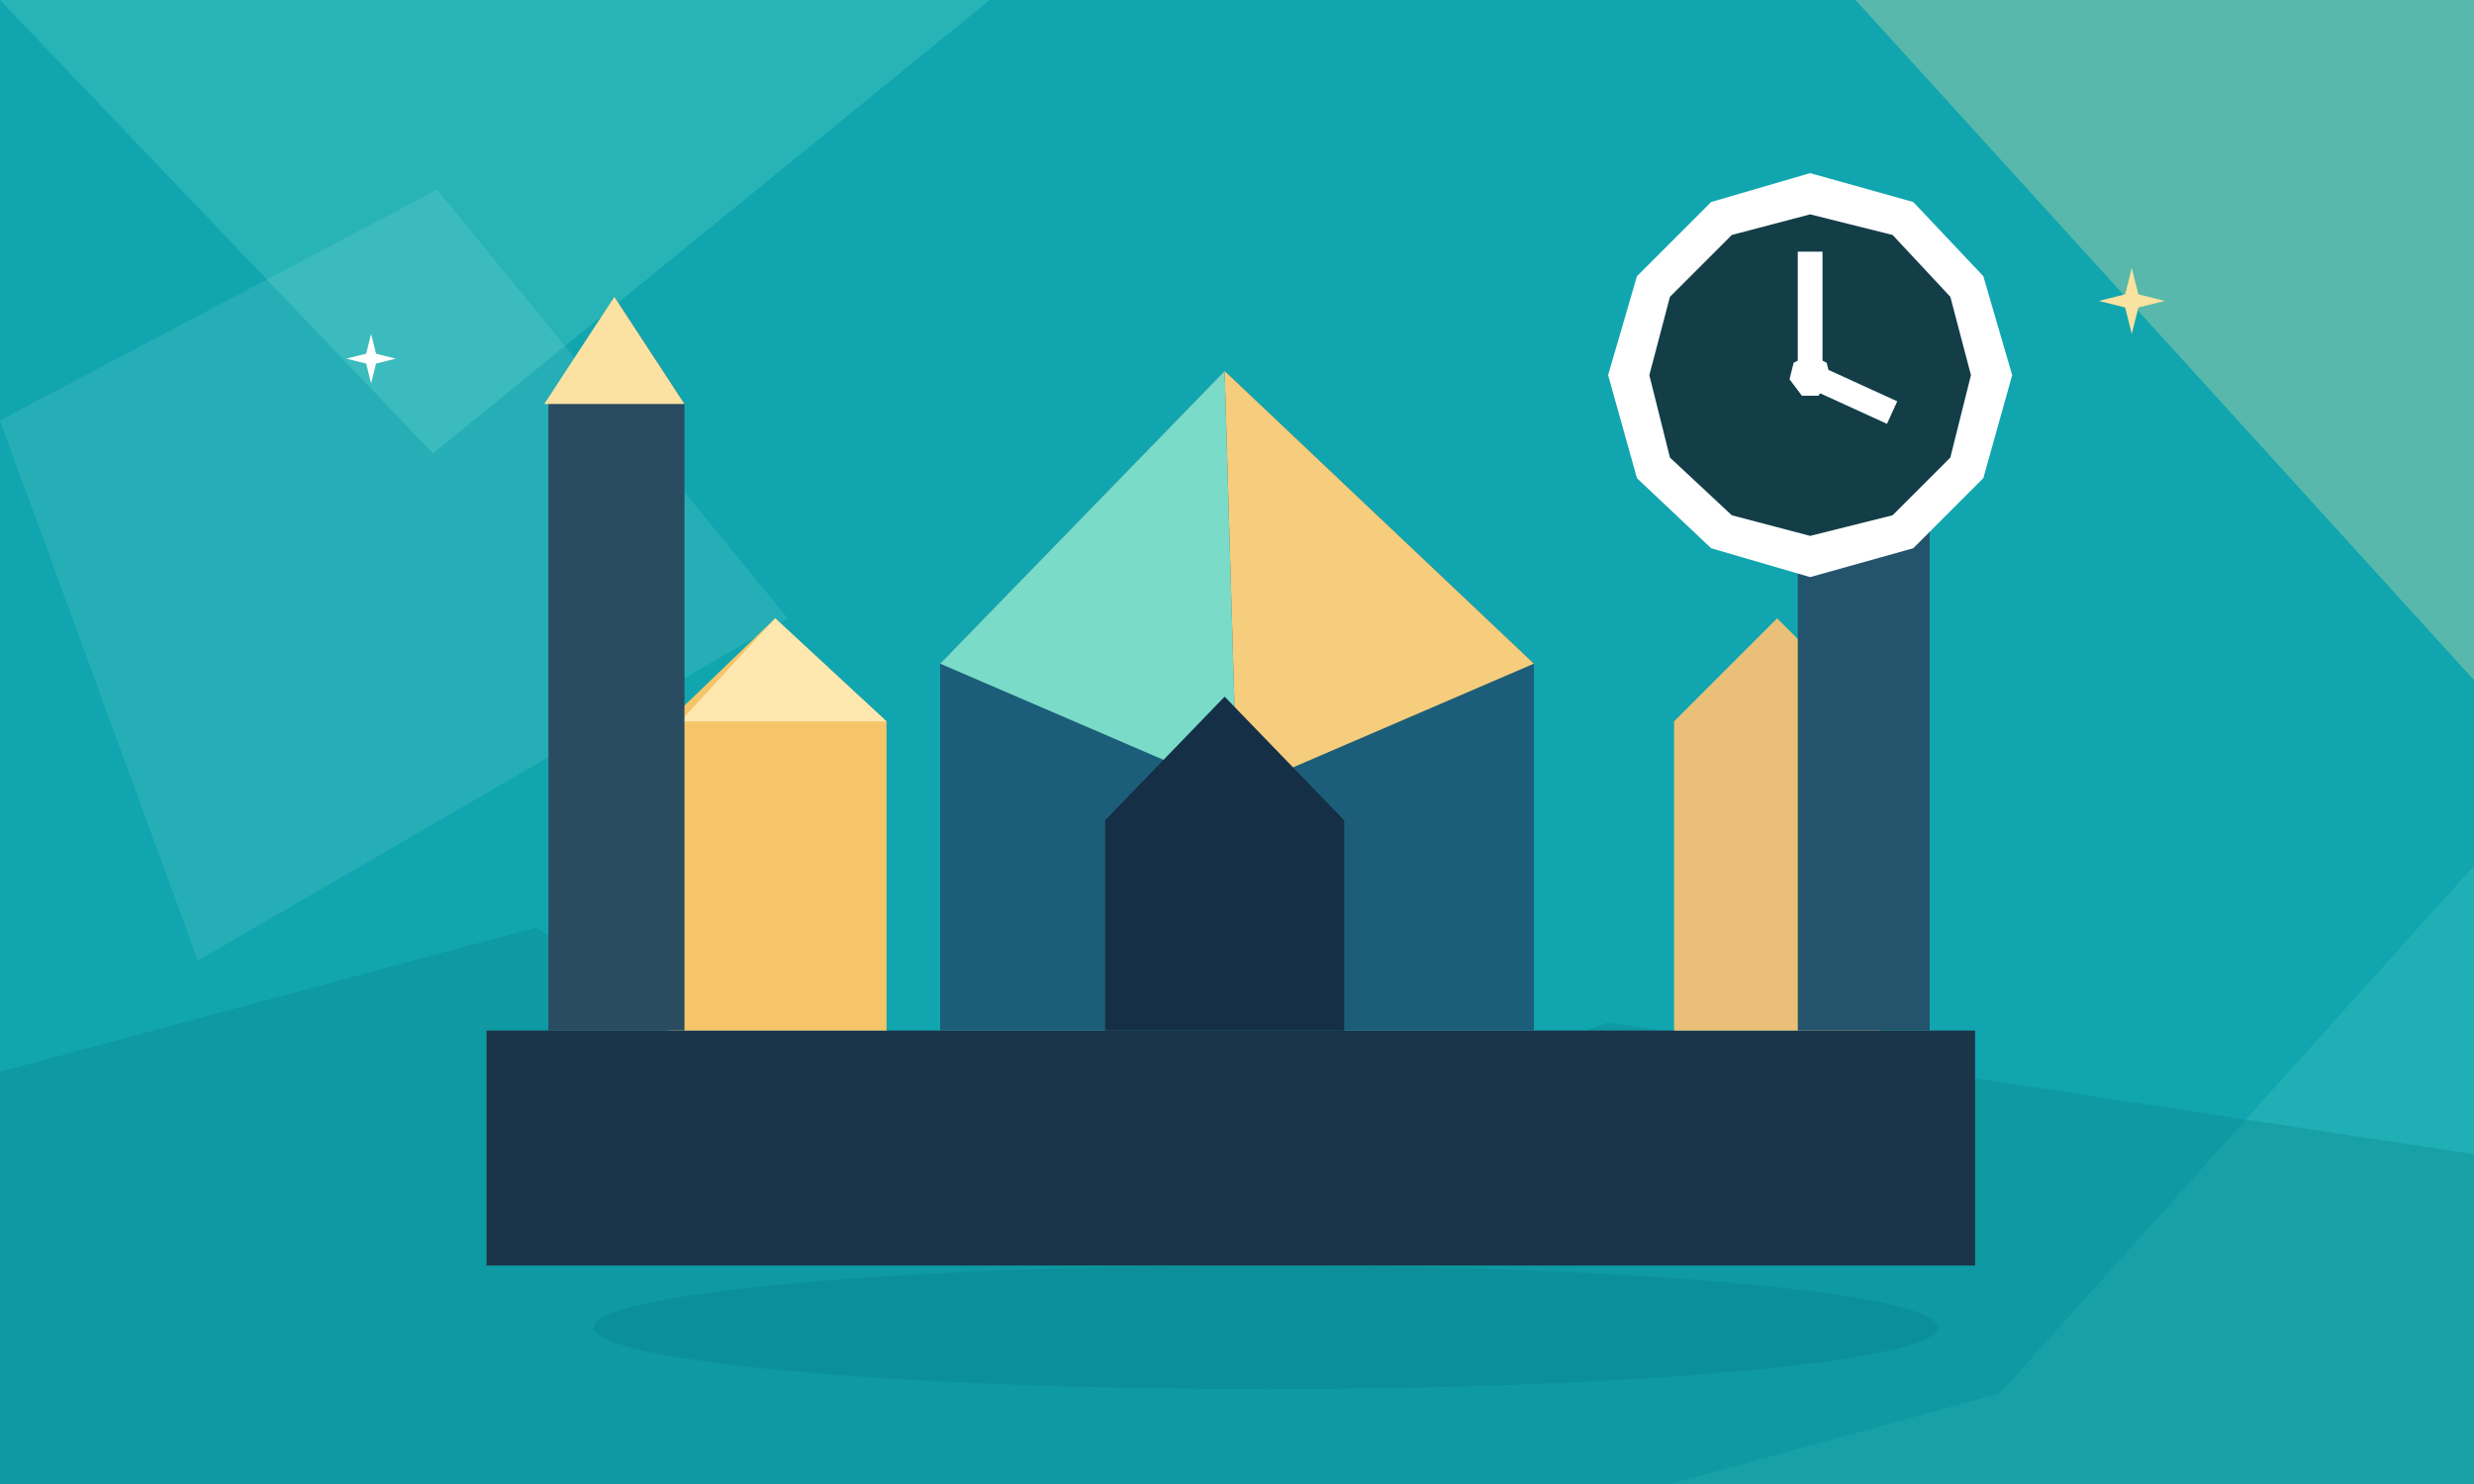
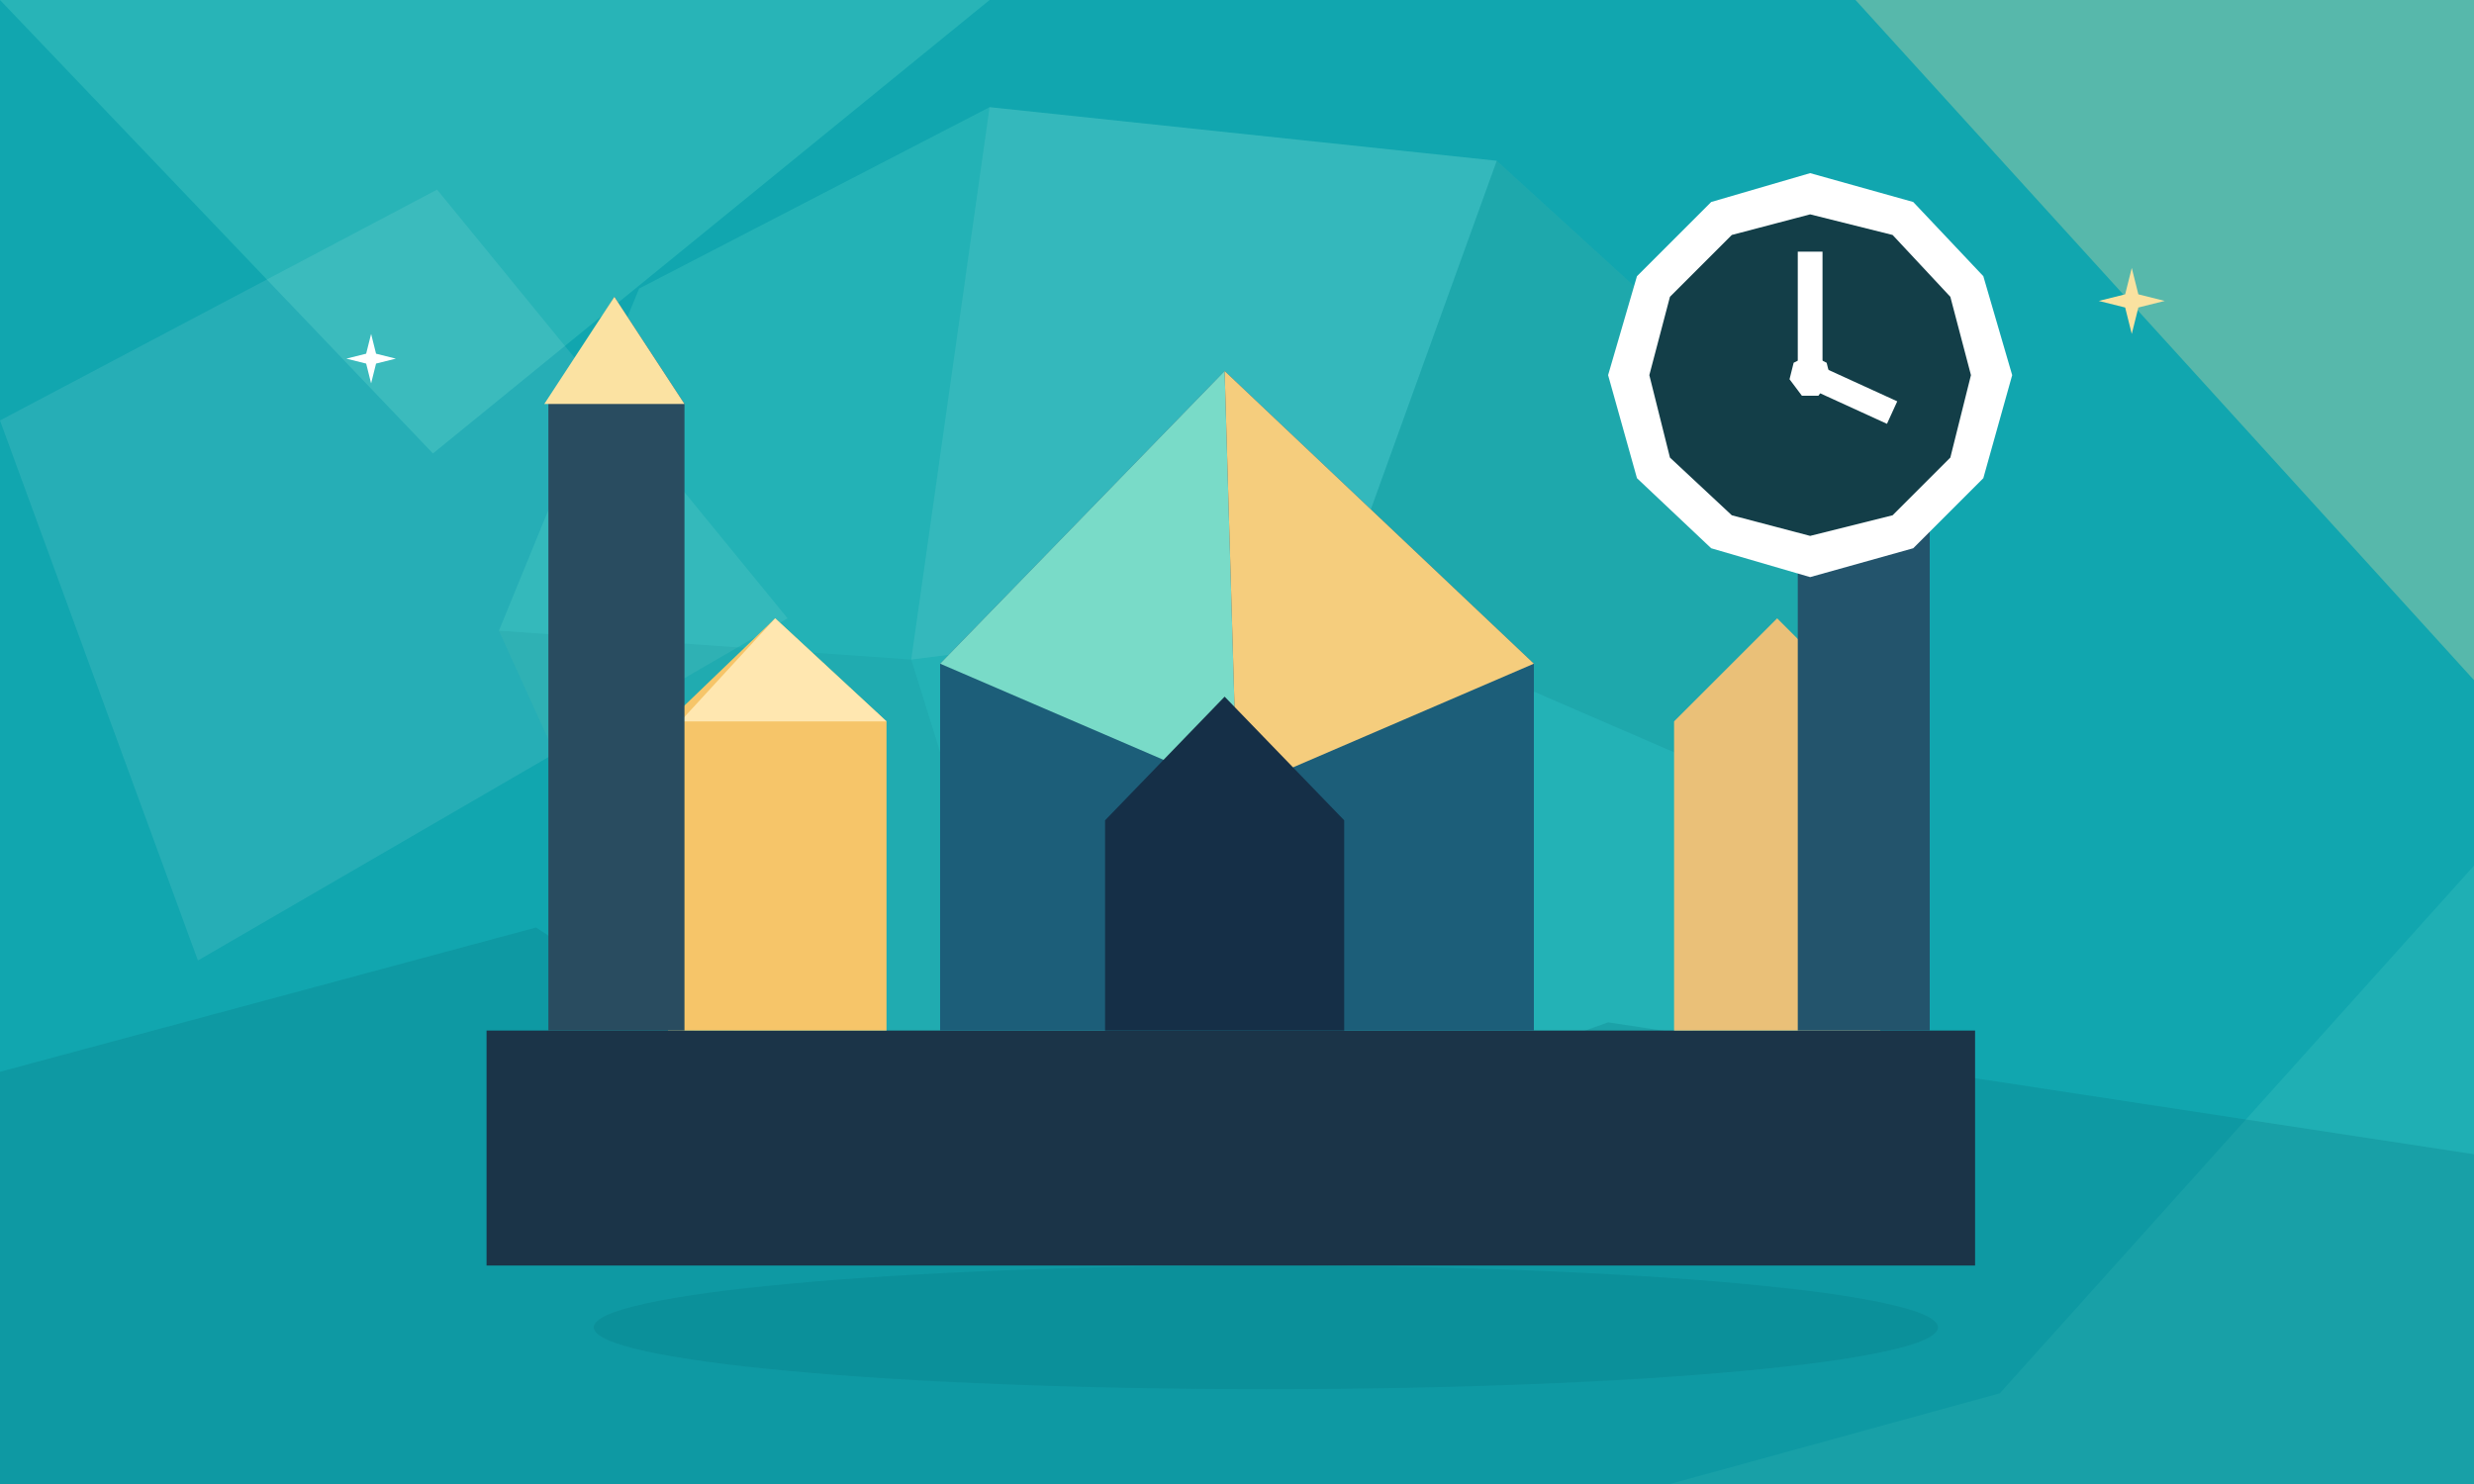
<svg xmlns="http://www.w3.org/2000/svg" width="600" height="360" viewBox="0 0 600 360" role="img" aria-labelledby="title desc">
  <rect width="600" height="360" fill="#11A6AF" />
  <polygon points="0,0 240,0 105,110" fill="#6AE1CF" opacity=".25" />
  <polygon points="600,0 450,0 600,165" fill="#FAE2A0" opacity=".3" />
  <polygon points="0,102 106,46 191,150 48,233" fill="#fff" opacity=".09" />
  <polygon points="485,338 600,210 600,360 405,360" fill="#6AE1CF" opacity=".16" />
-   <polygon points="NaN,NaN NaN,NaN NaN,NaN NaN,NaN NaN,NaN NaN,NaN NaN,NaN NaN,NaN NaN,NaN NaN,NaN NaN,NaN" fill="#6AE1CF" />
+   <polygon points="155,70 240,26 363,39 443,112 458,205 382,277 263,295 161,241 121,153" fill="#6AE1CF" opacity=".21" />
+   <polygon points="240,26 363,39 324,147 221,160" fill="#FFFFFF" opacity=".08" />
+   <polygon points="121,153 221,160 263,295 161,241" fill="#05747E" opacity=".12" />
  <g opacity=".17">
-     <polygon points="NaN,NaN NaN,NaN NaN,NaN NaN,NaN NaN,NaN NaN,NaN NaN,NaN NaN,NaN NaN,NaN NaN,NaN NaN,NaN" fill="#05747E" />
+     <polygon points="363,39 443,112 458,205 324,147" fill="#05747E" />
+     <polygon points="263,295 324,147 382,277" fill="#05747E" opacity=".65" />
  </g>
  <polygon points="0,260 130,225 245,300 390,248 600,280 600,360 0,360" fill="#05747E" opacity=".25" />
  <ellipse cx="307" cy="322" rx="163" ry="15" fill="#05747E" opacity=".25" />
  <polygon points="118,250 479,250 479,307 118,307" fill="#1B3448" />
  <polygon points="162,250 162,175 188,150 215,175 215,250" fill="#F6C569" />
  <polygon points="165,175 188,150 215,175" fill="#FFE7B0" />
  <polygon points="228,250 228,161 297,90 372,161 372,250" fill="#1C5E79" />
  <polygon points="228,161 297,90 300,192" fill="#79DBC8" />
  <polygon points="300,192 297,90 372,161" fill="#F5CD7D" />
  <polygon points="268,250 268,199 297,169 326,199 326,250" fill="#152F47" />
  <polygon points="406,250 406,175 431,150 456,175 456,250" fill="#EAC078" />
  <polygon points="133,250 133,98 149,72 166,98 166,250" fill="#294C60" />
  <polygon points="132,98 149,72 166,98" fill="#FBE2A2" />
  <polygon points="436,250 436,98 452,72 468,98 468,250" fill="#23546C" />
  <polygon points="436,98 452,72 468,98" fill="#F9D27B" />
  <polygon points="439,42 464,49 481,67 488,91 481,116 464,133 439,140 415,133 397,116 390,91 397,67 415,49" fill="#fff" />
  <polygon points="439,52 459,57 473,72 478,91 473,111 459,125 439,130 420,125 405,111 400,91 405,72 420,57" fill="#133E48" />
  <path d="M439 91L439 64.05" fill="none" stroke="#fff" stroke-width="6" stroke-linecap="square" />
  <path d="M439 91L456.15 98.84" fill="none" stroke="#fff" stroke-width="6" stroke-linecap="square" />
  <polygon points="439,86 443,88 444,92 441,96 437,96 434,92 435,88" fill="#fff" />
  <polygon points="517,65 518.6,71.4 525,73 518.6,74.6 517,81 515.4,74.6 509,73 515.4,71.4" fill="#FAE2A0" />
  <polygon points="90,81 91.2,85.8 96,87 91.2,88.2 90,93 88.8,88.2 84,87 88.8,85.8" fill="#fff" />
</svg>
